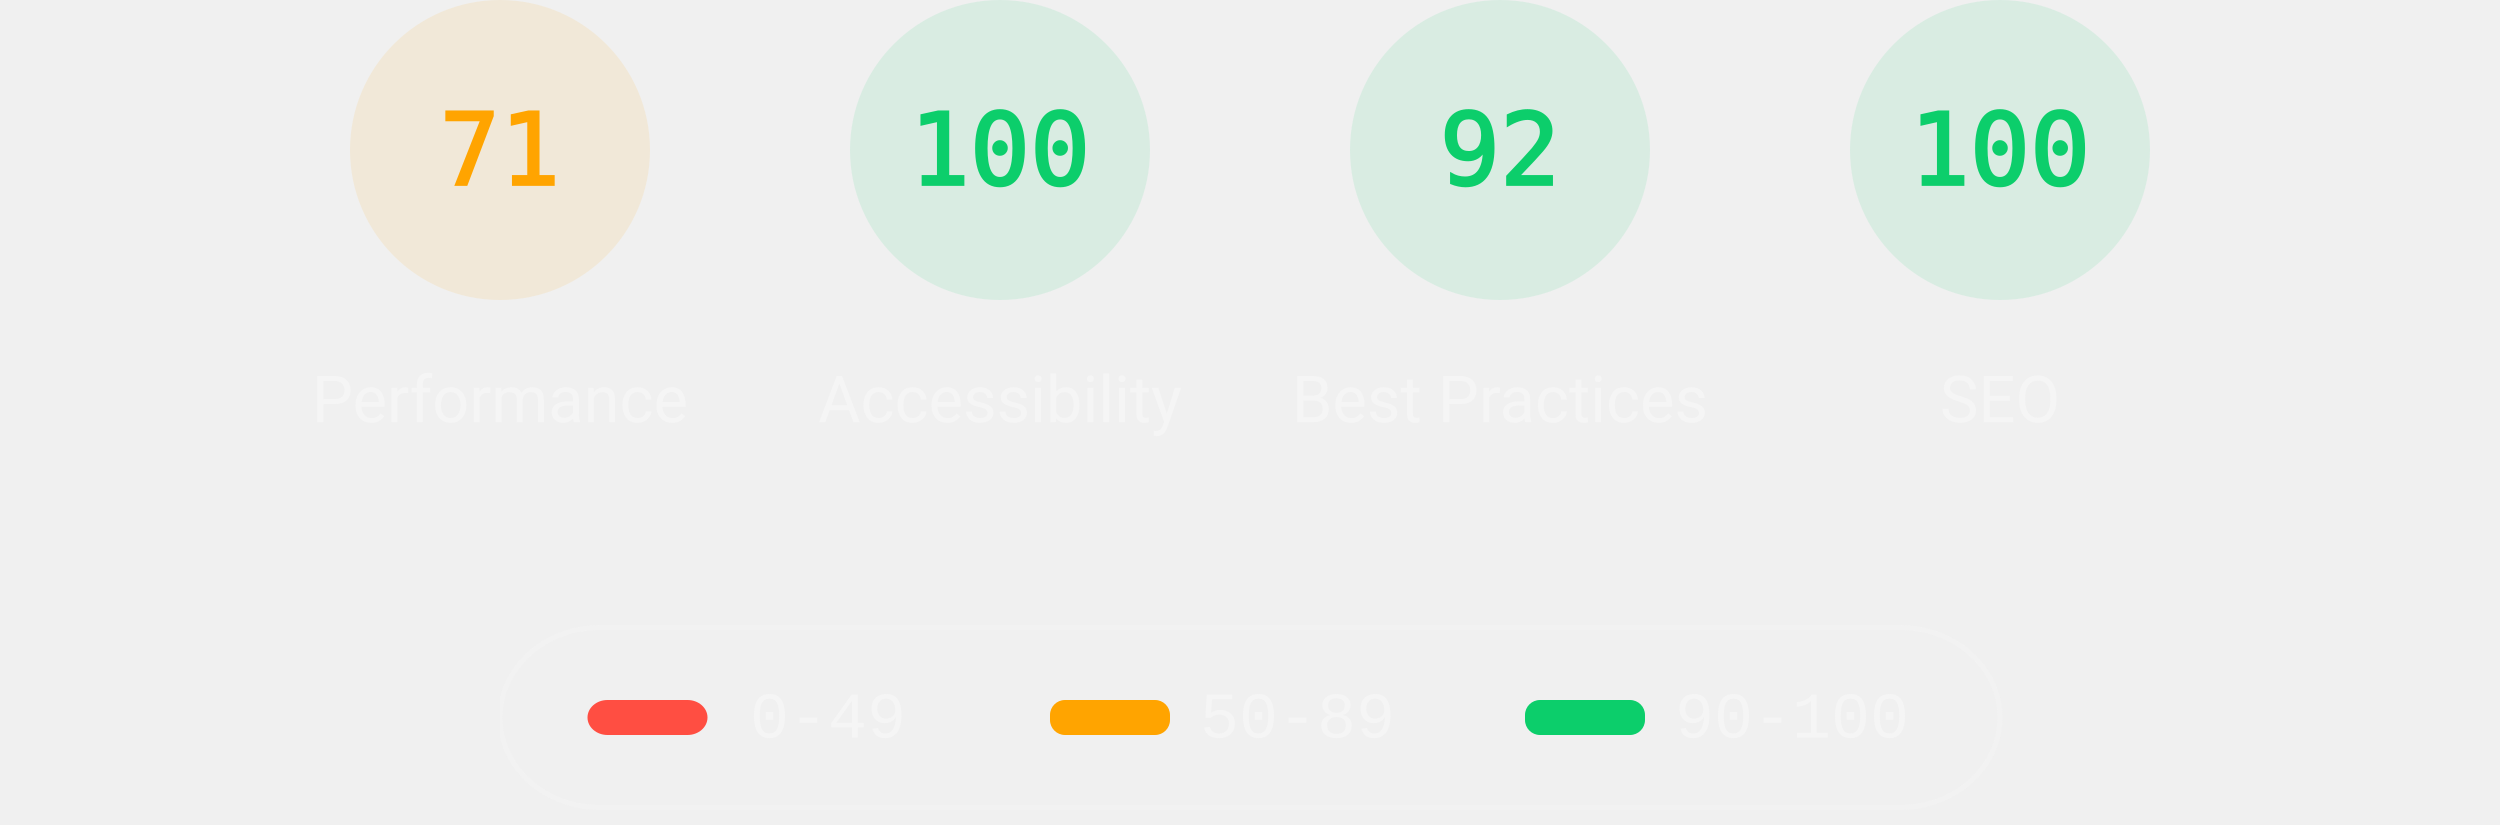
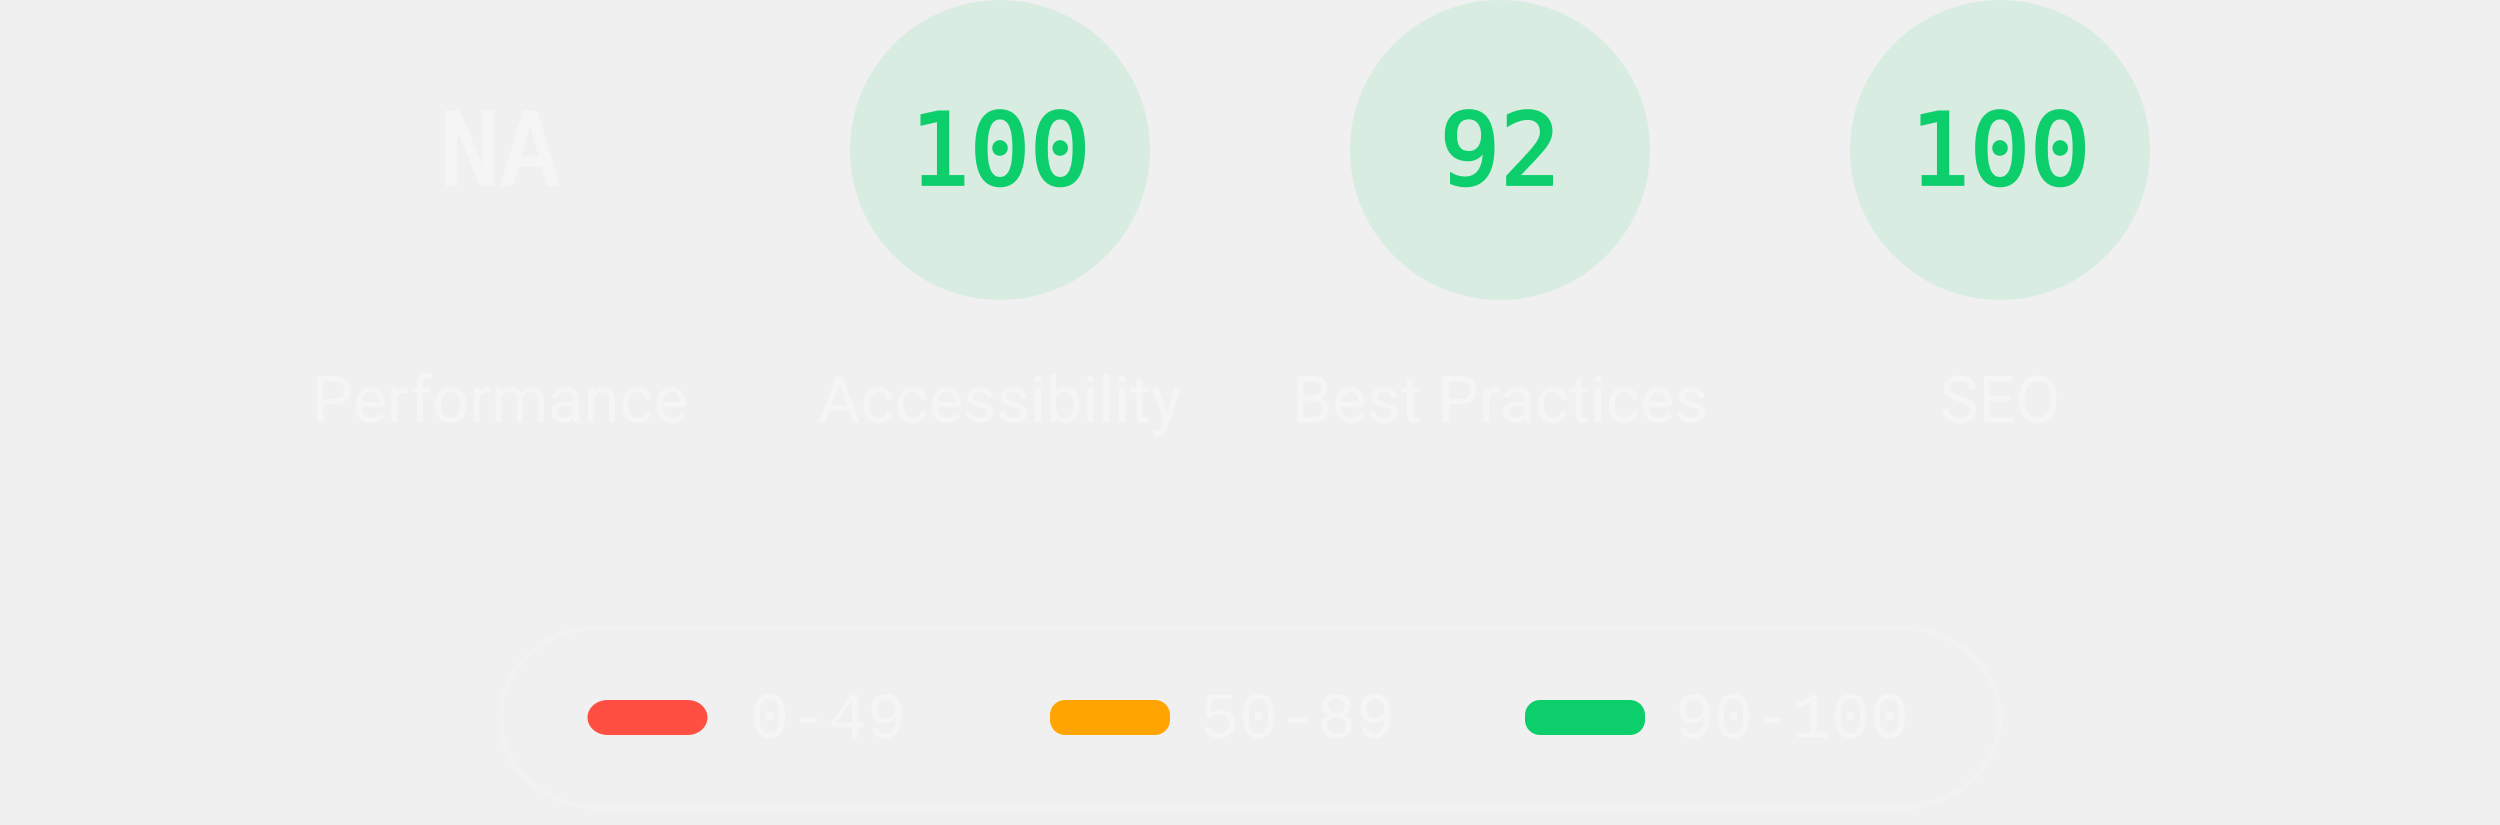
<svg xmlns="http://www.w3.org/2000/svg" class="theme--dark" fill="none" width="1000" height="330">
  <style>
			.gauge-base {
				opacity: 0.1
			}

			.gauge-arc {
				fill: none;
				animation-delay: 250ms;
				stroke-linecap: round;
				transform: rotate(-90deg);
				transform-origin: 100px 60px;
				animation: load-gauge 1s ease forwards
			}

			.guage-text {
				font-size: 40px;
				font-family: monospace;
				text-align: center
			}

			.guage-red {
				color: #ff4e42;
				fill: #ff4e42;
				stroke: #ff4e42
			}
			.guage-orange {
				color: #ffa400;
				fill: #ffa400;
				stroke: #ffa400
			}
			.guage-green {
				color: #0cce6b;
				fill: #0cce6b;
				stroke: #0cce6b
			}
			.theme--agnostic .guage-undefined {
				color: #5c5c5c;
				fill: #5c5c5c;
				stroke: #5c5c5c
			}
			.theme--light .guage-undefined {
				color: #1e1e1e;
				fill: #1e1e1e;
				stroke: #1e1e1e
			}
			.theme--dark .guage-undefined {
				color: #f5f5f5;
				fill: #f5f5f5;
				stroke: #f5f5f5
			}

			.guage-title {
				stroke: none;
				font-size: 26px;
				line-height: 26px;
				font-family: Roboto, Halvetica, Arial, sans-serif
			}
			.metric.guage-title {
				font-family: 'Courier New', Courier, monospace
			}
			.theme--agnostic .guage-title {
				color: #737373;
				fill: #737373
			}
			.theme--light .guage-title {
				color: #212121;
				fill: #212121
			}
			.theme--dark .guage-title {
				color: #f5f5f5;
				fill: #f5f5f5
			}

			@keyframes load-gauge {
				from {
					stroke-dasharray: 0 352.858
				}
			}
			.lh-gauge--pwa__disc {
				fill: #e0e0e0
			}
			.lh-gauge--pwa__logo {
				position: relative;
				fill: #b0b0b0
			}
			.lh-gauge--pwa__invisible {
				display: none
			}
			.lh-gauge--pwa__visible {
				display: inline
			}
			.guage-invisible {
				display: none
			}
			.lh-gauge--pwa__logo--primary-color {
				fill: #304ffe
			}
			.theme--agnostic .lh-gauge--pwa__logo--secondary-color {
				fill: #787878
			}
			.theme--light .lh-gauge--pwa__logo--secondary-color {
				fill: #3d3d3d
			}
			.theme--dark .lh-gauge--pwa__logo--secondary-color {
				fill: #d8b6b6
			}
			.theme--light #svg_2 {
				stroke: #00000022
			}
			.theme--agnostic #svg_2 {
				stroke: #616161
			}
			.theme--light #svg_2 {
				stroke: #00000022
			}
			.theme--dark #svg_2 {
				stroke: #f5f5f566
			}
		</style>
-   <svg class="guage-div guage-perf guage-orange" viewBox="0 0 200 200" width="200" height="200" x="100" y="0">
-     <circle class="gauge-base" r="56" cx="100" cy="60" stroke-width="8" />
-     <circle class="gauge-arc guage-arc-1" r="56" cx="100" cy="60" stroke-width="8" style="stroke-dasharray: 249.819, 351.858;" />
-     <text class="guage-text" x="100px" y="60px" alignment-baseline="central" dominant-baseline="central" text-anchor="middle">71</text>
+   <svg class="guage-div guage-perf guage-undefined" viewBox="0 0 200 200" width="200" height="200" x="100" y="0">
+     <circle class="gauge-base" r="56" cx="100" cy="60" stroke-width="8" />
+     <circle class="gauge-arc guage-arc-1" r="56" cx="100" cy="60" stroke-width="8" style="stroke-dasharray: 351.858, 351.858;" />
+     <text class="guage-text" x="100px" y="60px" alignment-baseline="central" dominant-baseline="central" text-anchor="middle">NA</text>
    <text class="guage-title" x="100px" y="160px" alignment-baseline="central" dominant-baseline="central" text-anchor="middle">Performance</text>
  </svg>
  <svg class="guage-div guage-acc guage-green" viewBox="0 0 200 200" width="200" height="200" x="300" y="0">
    <circle class="gauge-base" r="56" cx="100" cy="60" stroke-width="8" />
    <circle class="gauge-arc guage-arc-2" r="56" cx="100" cy="60" stroke-width="8" style="stroke-dasharray: 351.858, 351.858;" />
    <text class="guage-text" x="100px" y="60px" alignment-baseline="central" dominant-baseline="central" text-anchor="middle">100</text>
    <text class="guage-title" x="100px" y="160px" alignment-baseline="central" dominant-baseline="central" text-anchor="middle">Accessibility</text>
  </svg>
  <svg class="guage-div guage-best guage-green" viewBox="0 0 200 200" width="200" height="200" x="500" y="0">
    <circle class="gauge-base" r="56" cx="100" cy="60" stroke-width="8" />
    <circle class="gauge-arc guage-arc-3" r="56" cx="100" cy="60" stroke-width="8" style="stroke-dasharray: 323.709, 351.858;" />
    <text class="guage-text" x="100px" y="60px" alignment-baseline="central" dominant-baseline="central" text-anchor="middle">92</text>
    <text class="guage-title" x="100px" y="160px" alignment-baseline="central" dominant-baseline="central" text-anchor="middle">Best Practices</text>
  </svg>
  <svg class="guage-div guage-seo guage-green" viewBox="0 0 200 200" width="200" height="200" x="700" y="0">
    <circle class="gauge-base" r="56" cx="100" cy="60" stroke-width="8" />
    <circle class="gauge-arc guage-arc-4" r="56" cx="100" cy="60" stroke-width="8" style="stroke-dasharray: 351.858, 351.858;" />
    <text class="guage-text" x="100px" y="60px" alignment-baseline="central" dominant-baseline="central" text-anchor="middle">100</text>
    <text class="guage-title" x="100px" y="160px" alignment-baseline="central" dominant-baseline="central" text-anchor="middle">SEO</text>
  </svg>
  <svg class="guage-div guage-pwa guage-invisible" viewBox="0 0 200 200" width="200" height="200" x="900" y="0">
    <svg viewBox="0 0 60 60" width="112" height="112" x="44" y="4">
      <defs>
        <linearGradient id="lh-gauge--pwa__check-circle__gradient-0" x1="50%" y1="0%" x2="50%" y2="100%">
          <stop stop-color="#00C852" offset="0%" />
          <stop stop-color="#009688" offset="100%" />
        </linearGradient>
        <linearGradient id="lh-gauge--pwa__installable__shadow-gradient-0" x1="76.056%" x2="24.111%" y1="82.995%" y2="24.735%">
          <stop stop-color="#A5D6A7" offset="0%" />
          <stop stop-color="#80CBC4" offset="100%" />
        </linearGradient>
        <linearGradient id="lh-gauge--pwa__fast-reliable__shadow-gradient-0" x1="76.056%" y1="82.995%" x2="25.678%" y2="26.493%">
          <stop stop-color="#64B5F6" offset="0%" />
          <stop stop-color="#2979FF" offset="100%" />
        </linearGradient>
        <g id="lh-gauge--pwa__fast-reliable-badge-0">
          <circle fill="#FFFFFF" cx="10" cy="10" r="10" />
          <path fill="#304FFE" d="M10 3.58l5.25 2.34v3.5c0 3.23-2.24 6.26-5.25 7-3.01-.74-5.25-3.77-5.25-7v-3.5L10 3.58zm-.47 10.74l2.76-4.83.03-.07c.04-.08 0-.24-.22-.24h-1.64l.47-3.26h-.47l-2.7 4.77c-.02.01.05-.1-.04.05-.09.16-.1.31.18.31h1.63l-.47 3.27h.47z" />
        </g>
        <g id="lh-gauge--pwa__installable-badge-0">
          <circle fill="#FFFFFF" cx="10" cy="10" r="10" />
          <path fill="#009688" d="M10 4.167A5.835 5.835 0 0 0 4.167 10 5.835 5.835 0 0 0 10 15.833 5.835 5.835 0 0 0 15.833 10 5.835 5.835 0 0 0 10 4.167zm2.917 6.416h-2.334v2.334H9.417v-2.334H7.083V9.417h2.334V7.083h1.166v2.334h2.334v1.166z" />
        </g>
      </defs>
      <g stroke="none" fill-rule="nonzero">
        <circle class="lh-gauge--pwa__disc" cx="30" cy="30" r="30" />
        <g class="lh-gauge--pwa__logo">
          <path d="M35.66 19.39l.7-1.75h2L37.4 15 38.6 12l3.4 9h-2.51l-.58-1.61z" />
          <path d="M33.52 21l3.65-9h-2.42l-2.5 5.82L30.5 12h-1.86l-1.9 5.82-1.35-2.65-1.21 3.72L25.4 21h2.38l1.72-5.2 1.64 5.2z" />
          <path fill-rule="nonzero" d="M20.3 17.91h1.48c.45 0 .85-.05 1.2-.15l.39-1.18 1.07-3.3a2.64 2.64 0 0 0-.28-.37c-.55-.6-1.36-.91-2.42-.91H18v9h2.3V17.9zm1.96-3.84c.22.22.33.5.33.87 0 .36-.1.65-.29.87-.2.23-.59.35-1.15.35h-.86v-2.41h.87c.52 0 .89.1 1.1.32z" />
        </g>
        <rect class="lh-gauge--pwa__component lh-gauge--pwa__na-line lh-gauge--pwa__invisible" fill="#FFFFFF" x="20" y="32" width="20" height="4" rx="2" />
        <g class="lh-gauge--pwa__component lh-gauge--pwa__fast-reliable-badge lh-gauge--pwa__invisible" transform="translate(20, 29)">
          <path fill="url(#lh-gauge--pwa__fast-reliable__shadow-gradient-0)" d="M33.63 19.49A30 30 0 0 1 16.2 30.36L3 17.14 17.14 3l16.49 16.49z" />
          <use href="#lh-gauge--pwa__fast-reliable-badge-0" />
        </g>
        <g class="lh-gauge--pwa__component lh-gauge--pwa__installable-badge lh-gauge--pwa__invisible" transform="translate(20, 29)">
          <path fill="url(#lh-gauge--pwa__installable__shadow-gradient-0)" d="M33.629 19.487c-4.272 5.453-10.391 9.39-17.415 10.869L3 17.142 17.142 3 33.63 19.487z" />
          <use href="#lh-gauge--pwa__installable-badge-0" />
        </g>
        <g class="lh-gauge--pwa__component lh-gauge--pwa__fast-reliable-installable-badges lh-gauge--pwa__invisible">
          <g transform="translate(8, 29)">
            <path fill="url(#lh-gauge--pwa__fast-reliable__shadow-gradient-0)" d="M16.321 30.463L3 17.143 17.142 3l22.365 22.365A29.864 29.864 0 0 1 22 31c-1.942 0-3.84-.184-5.679-.537z" />
            <use href="#lh-gauge--pwa__fast-reliable-badge-0" />
          </g>
          <g transform="translate(32, 29)">
            <path fill="url(#lh-gauge--pwa__installable__shadow-gradient-0)" d="M25.982 11.84a30.107 30.107 0 0 1-13.08 15.203L3 17.143 17.142 3l8.84 8.84z" />
            <use href="#lh-gauge--pwa__installable-badge-0" />
          </g>
        </g>
        <g class="lh-gauge--pwa__component lh-gauge--pwa__check-circle lh-gauge--pwa__invisible" transform="translate(18, 28)">
          <circle fill="#FFFFFF" cx="12" cy="12" r="12" />
          <path fill="url(#lh-gauge--pwa__check-circle__gradient-0)" d="M12 2a10 10 0 1 0 0 20 10 10 0 0 0 0-20zm-2 15l-5-5 1.41-1.41L10 14.17l7.59-7.59L19 8l-9 9z" />
        </g>
      </g>
    </svg>
    <text class="guage-title" y="160px" alignment-baseline="central" dominant-baseline="central" text-anchor="middle">
      <tspan x="100px" dy="-6px">Progressive</tspan>
      <tspan x="100px" dy="30px">Web App</tspan>
    </text>
  </svg>
  <svg width="604" height="76" x="200" y="250">
    <g>
      <rect fill="none" id="canvas_background" height="80" width="604" y="-1" x="-1" />
      <g display="none" overflow="visible" y="0" x="0" height="100%" width="100%" id="canvasGrid">
        <rect fill="url(#gridpattern)" stroke-width="0" y="0" x="0" height="100%" width="100%" />
      </g>
    </g>
    <g>
      <rect fill-opacity="0" stroke-width="2" rx="40" id="svg_2" height="72" width="600" y="1" x="0" fill="#000000" />
      <rect stroke="#000" rx="8" id="svg_3" height="14" width="48" y="30" x="35" stroke-opacity="null" stroke-width="0" fill="#ff4e42" />
      <rect stroke="#000" rx="6" id="svg_4" height="14" width="48" y="30" x="220" stroke-opacity="null" stroke-width="0" fill="#ffa400" />
      <rect stroke="#000" rx="6" id="svg_5" height="14" width="48" y="30" x="410" stroke-opacity="null" stroke-width="0" fill="#0cce6b" />
      <text class="metric guage-title" xml:space="preserve" text-anchor="start" font-size="26" id="svg_6" y="45" x="100" stroke-opacity="null" stroke-width="0" stroke="#000">0-49</text>
      <text class="metric guage-title" xml:space="preserve" text-anchor="start" font-size="26" id="svg_7" y="45" x="280" stroke-opacity="null" stroke-width="0" stroke="#000">50-89</text>
      <text class="metric guage-title" xml:space="preserve" text-anchor="start" font-size="26" id="svg_8" y="45" x="470" stroke-opacity="null" stroke-width="0" stroke="#000">90-100</text>
    </g>
  </svg>
</svg>
